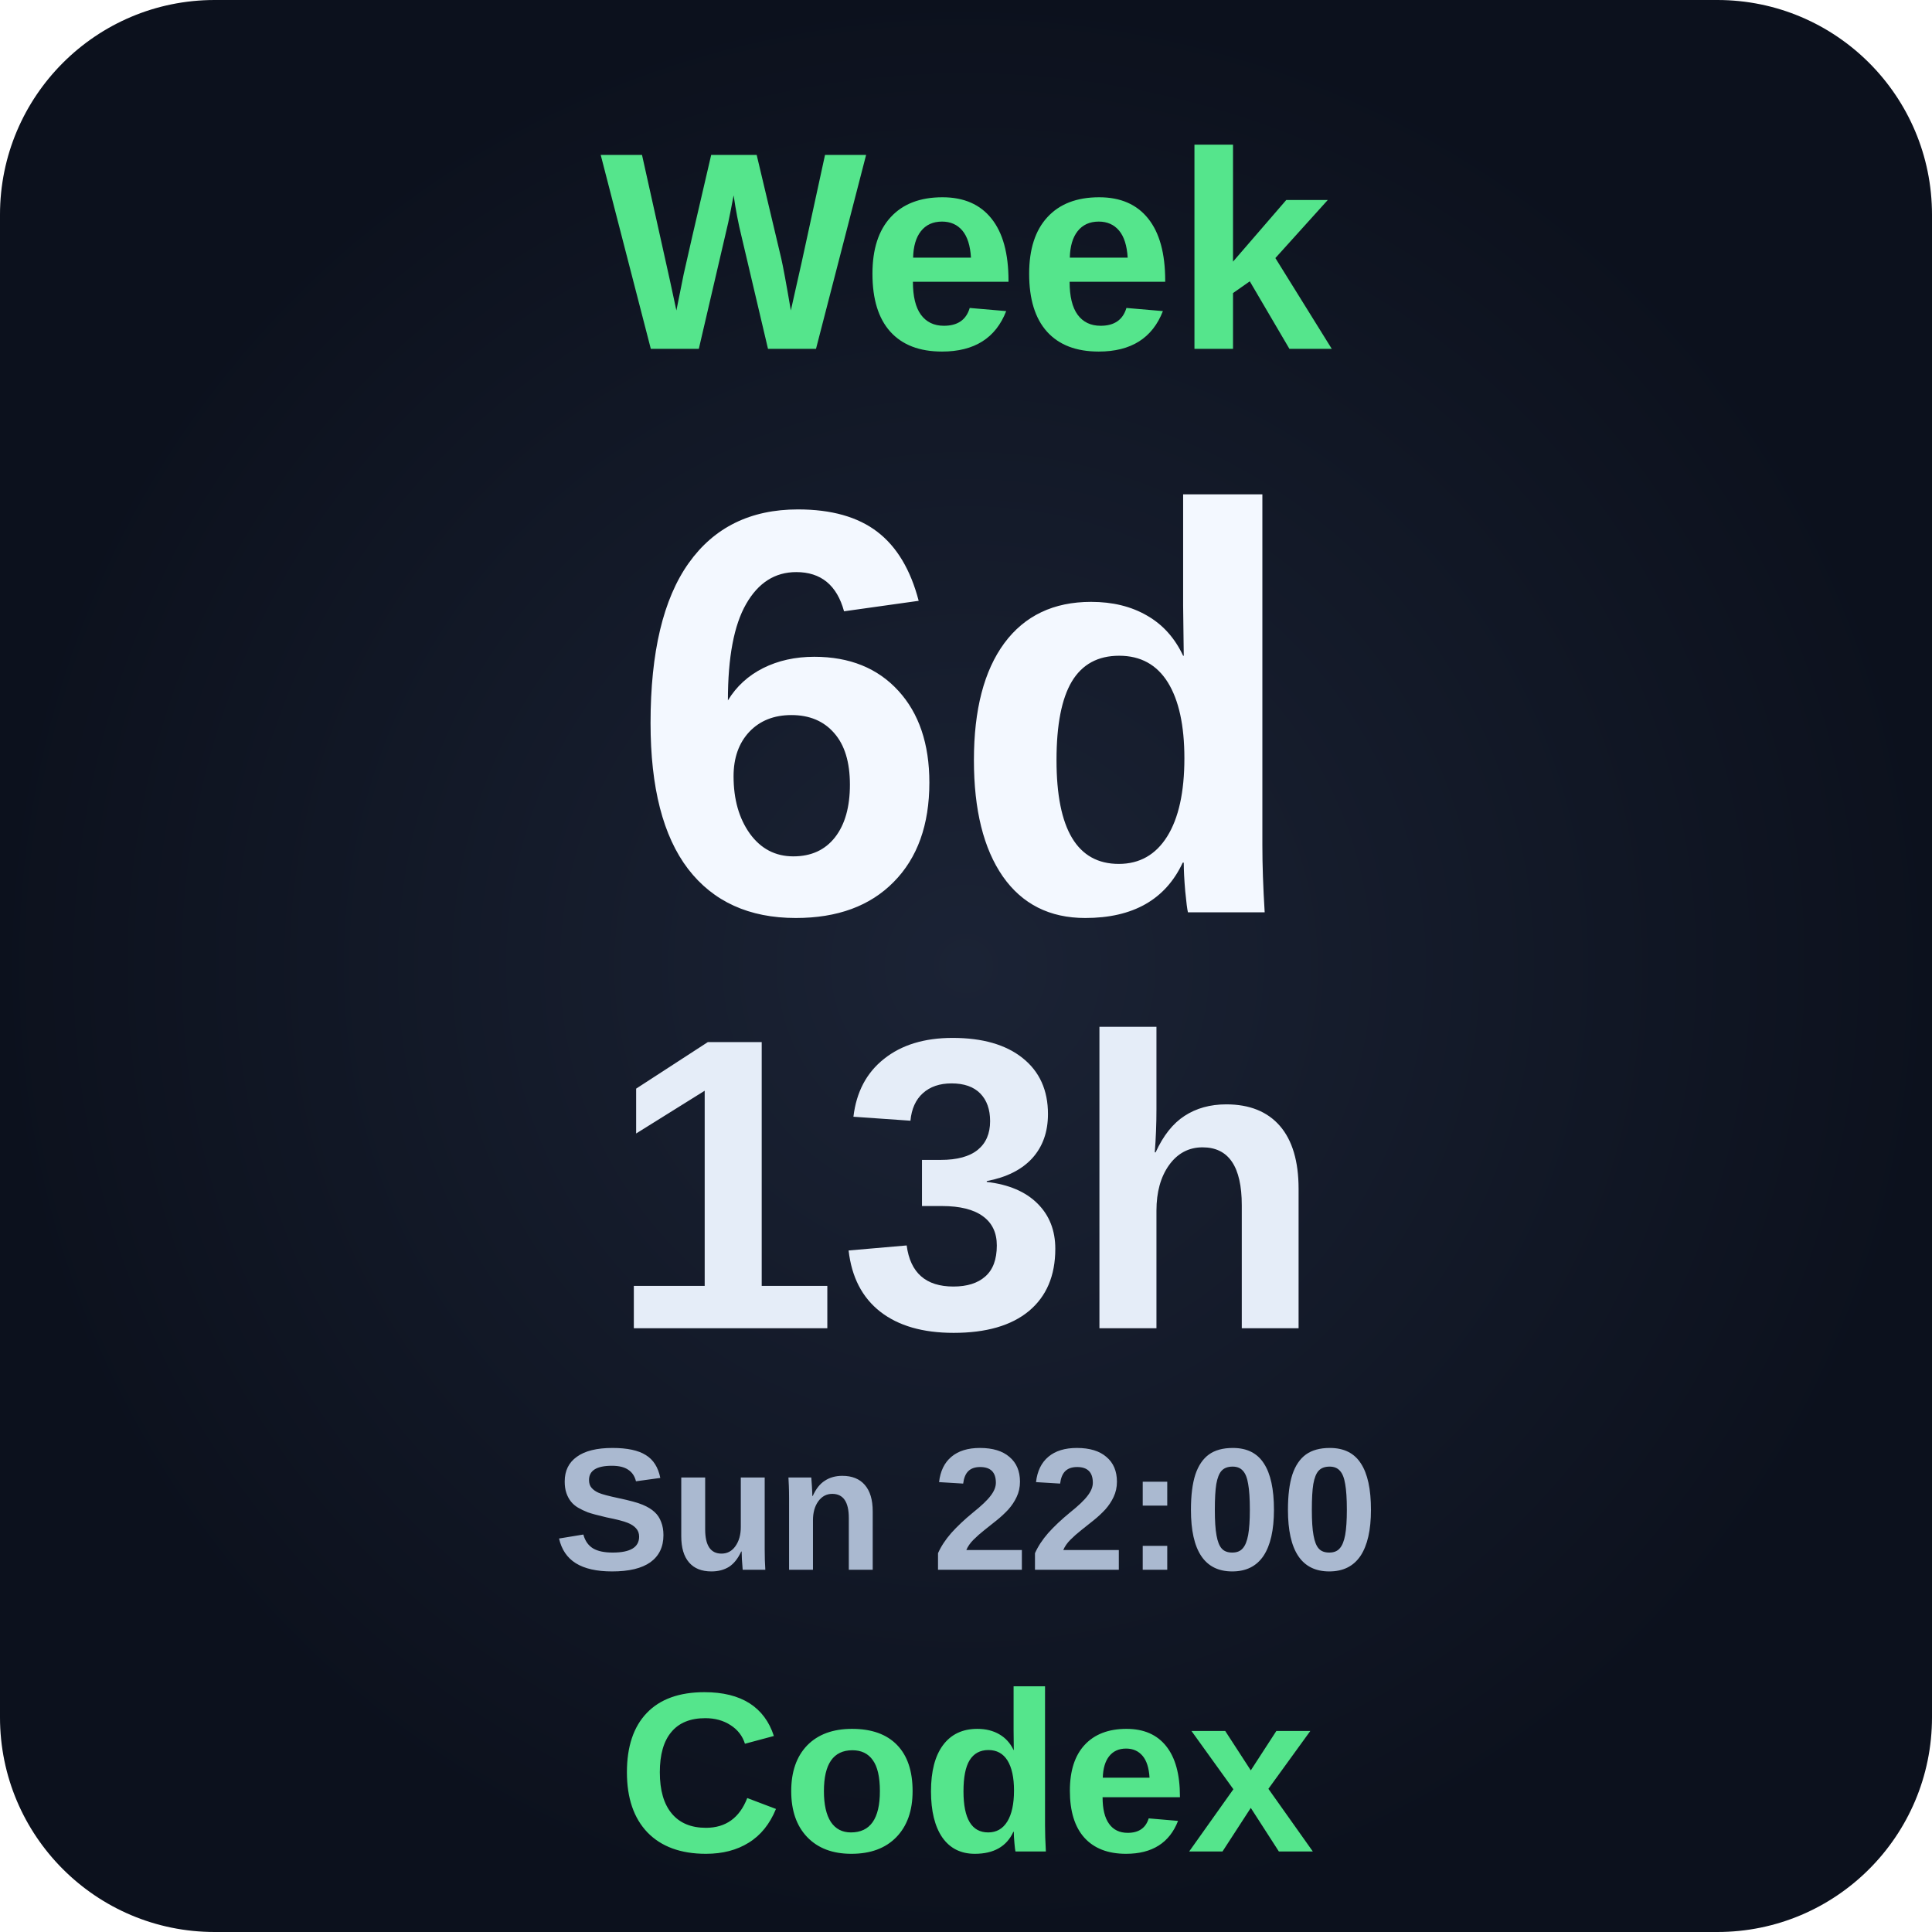
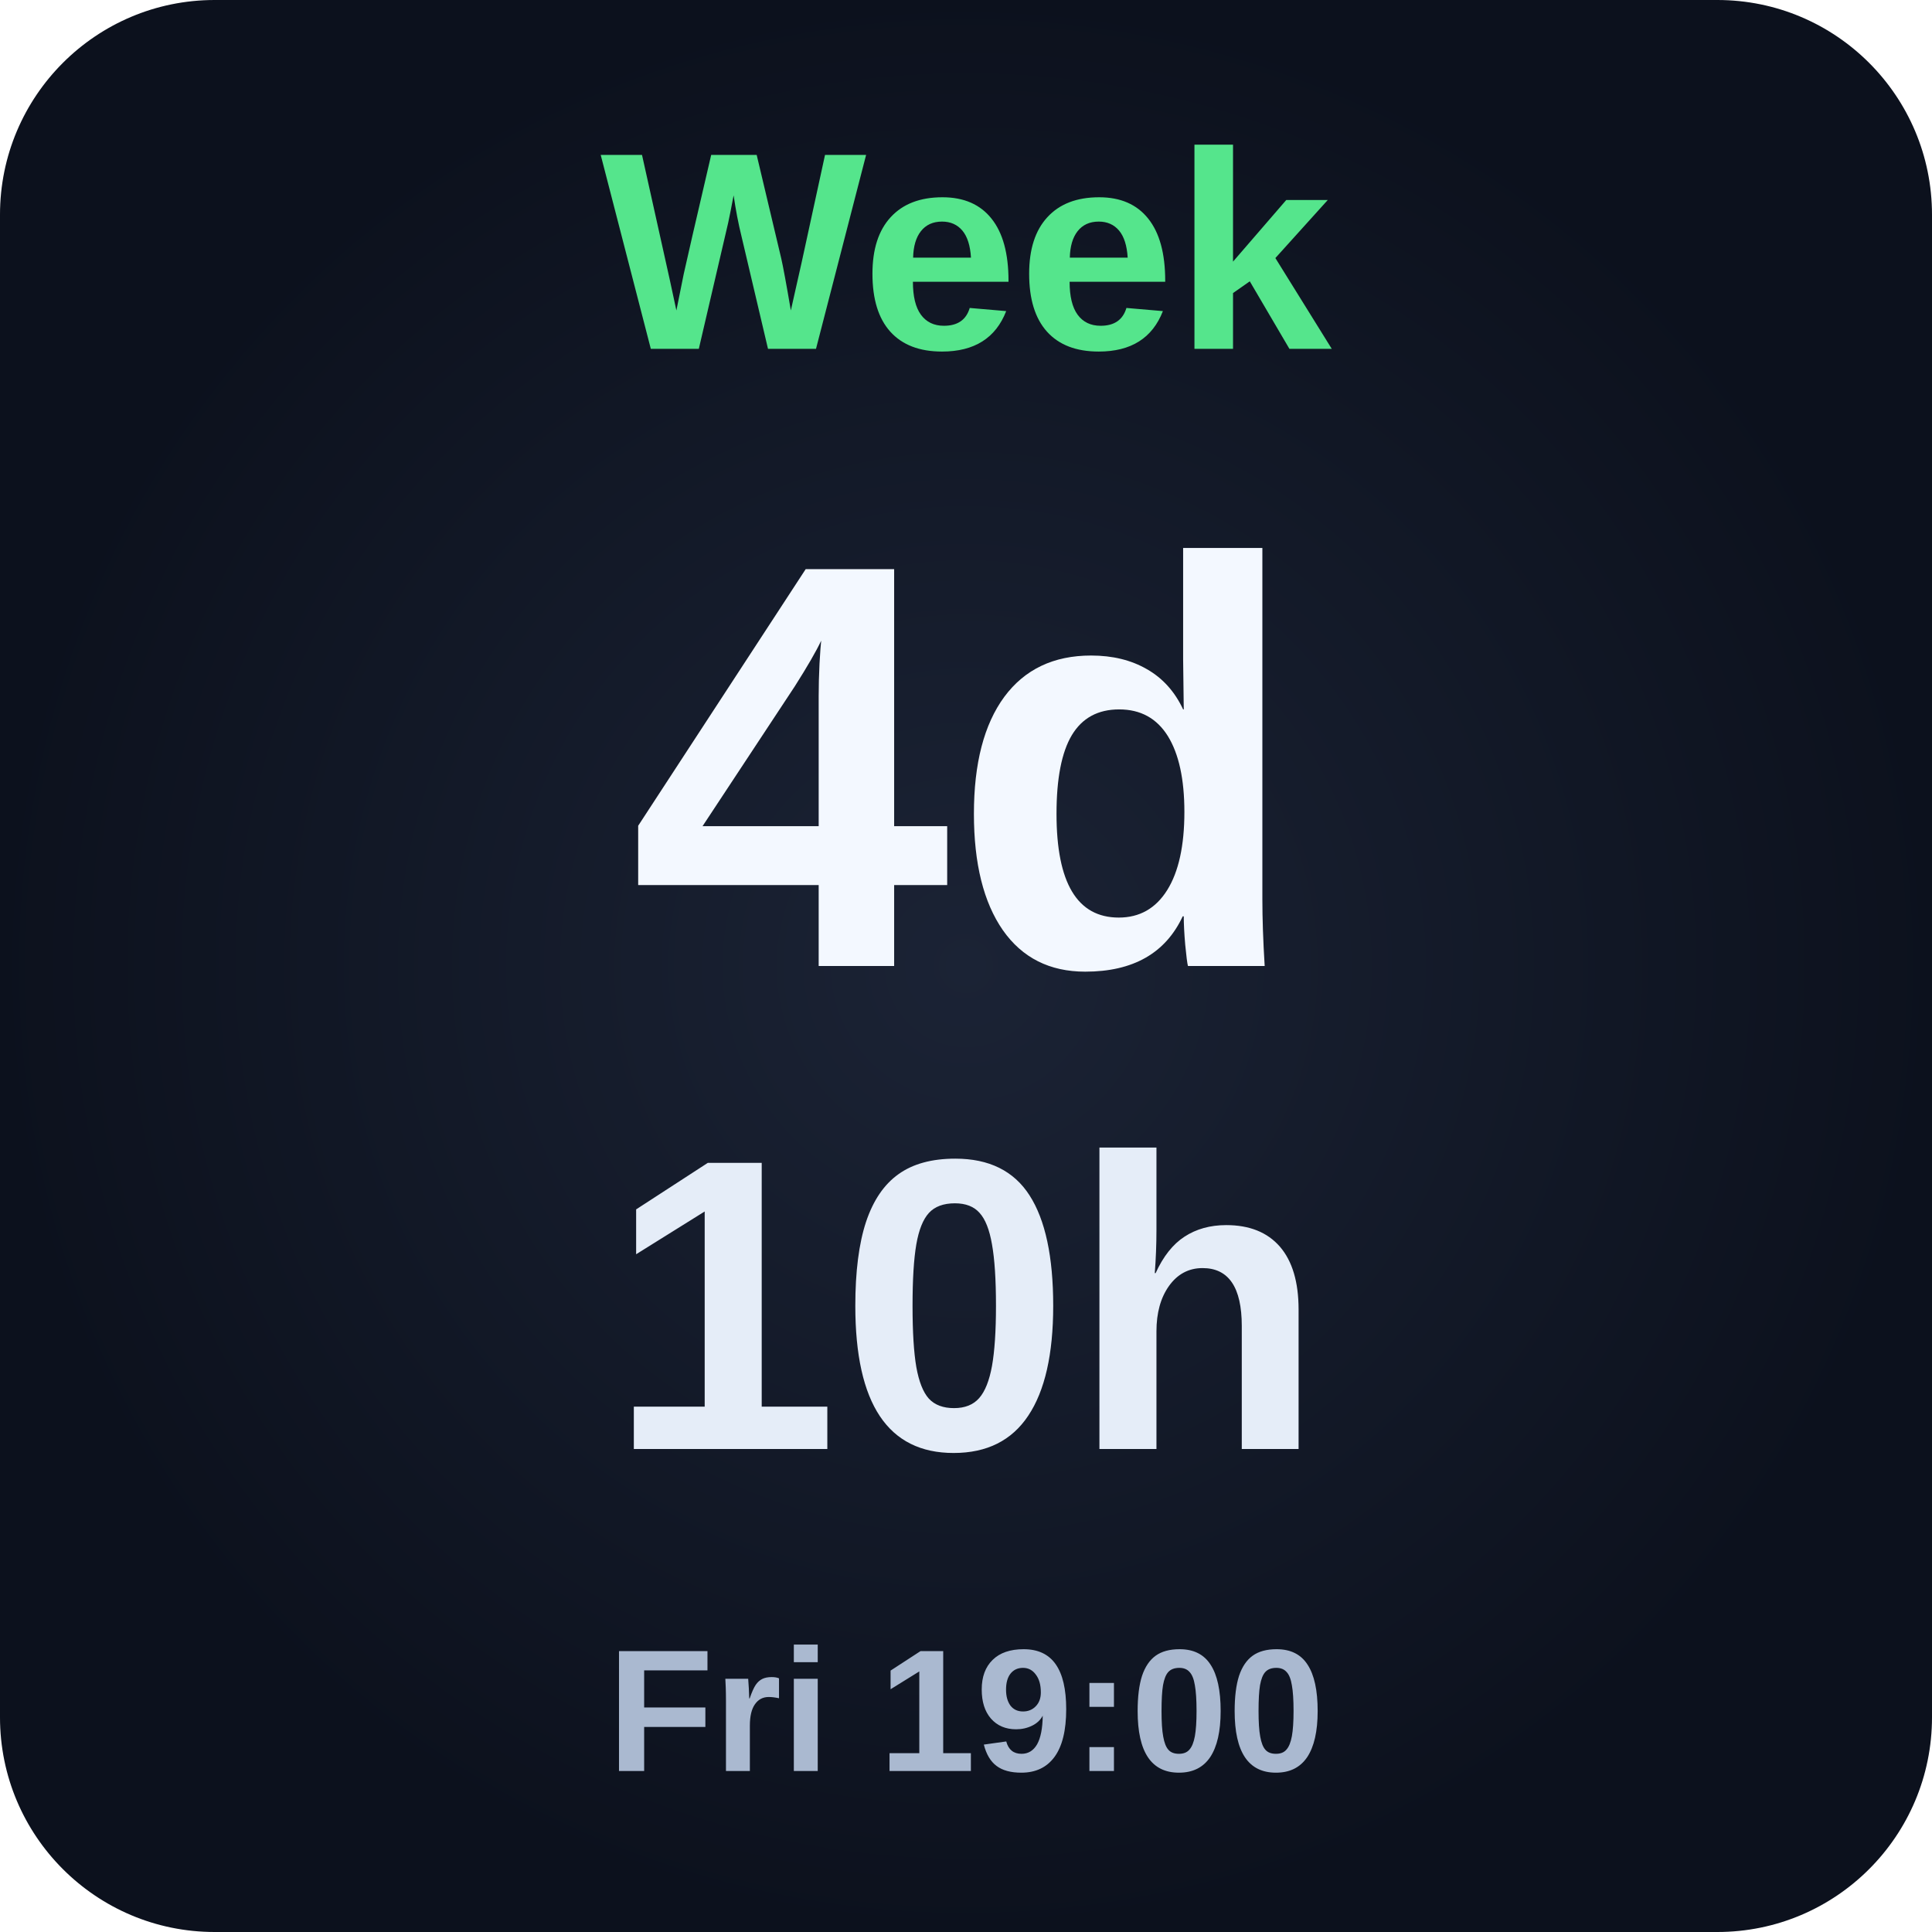
<svg xmlns="http://www.w3.org/2000/svg" width="144" height="144" viewBox="0 0 144 144">
  <defs>
    <radialGradient id="bg">
      <stop stop-color="#1b2335" />
      <stop offset="1" stop-color="#0c111d" />
    </radialGradient>
  </defs>
  <rect width="144" height="144" rx="16" fill="url(#bg)" />
  <g font-family="Arial, Helvetica, sans-serif" text-anchor="middle" font-weight="800">
    <text x="72" y="26" font-size="21" fill="#55e58c">Week</text>
-     <text x="72" y="68" font-size="43" fill="#f3f8ff">6d</text>
-     <text x="72" y="99" font-size="31" fill="#e5edf8">13h</text>
-     <text x="72" y="117" font-size="13" fill="#aab9d0">Sun 22:00</text>
-     <text x="72" y="138" font-size="17" fill="#55e58c">Codex</text>
+     <text x="72" y="72" font-size="43" fill="#f3f8ff">4d</text>
+     <text x="72" y="108" font-size="31" fill="#e5edf8">10h</text>
+     <text x="72" y="132" font-size="13" fill="#aab9d0">Fri 19:00</text>
  </g>
</svg>
